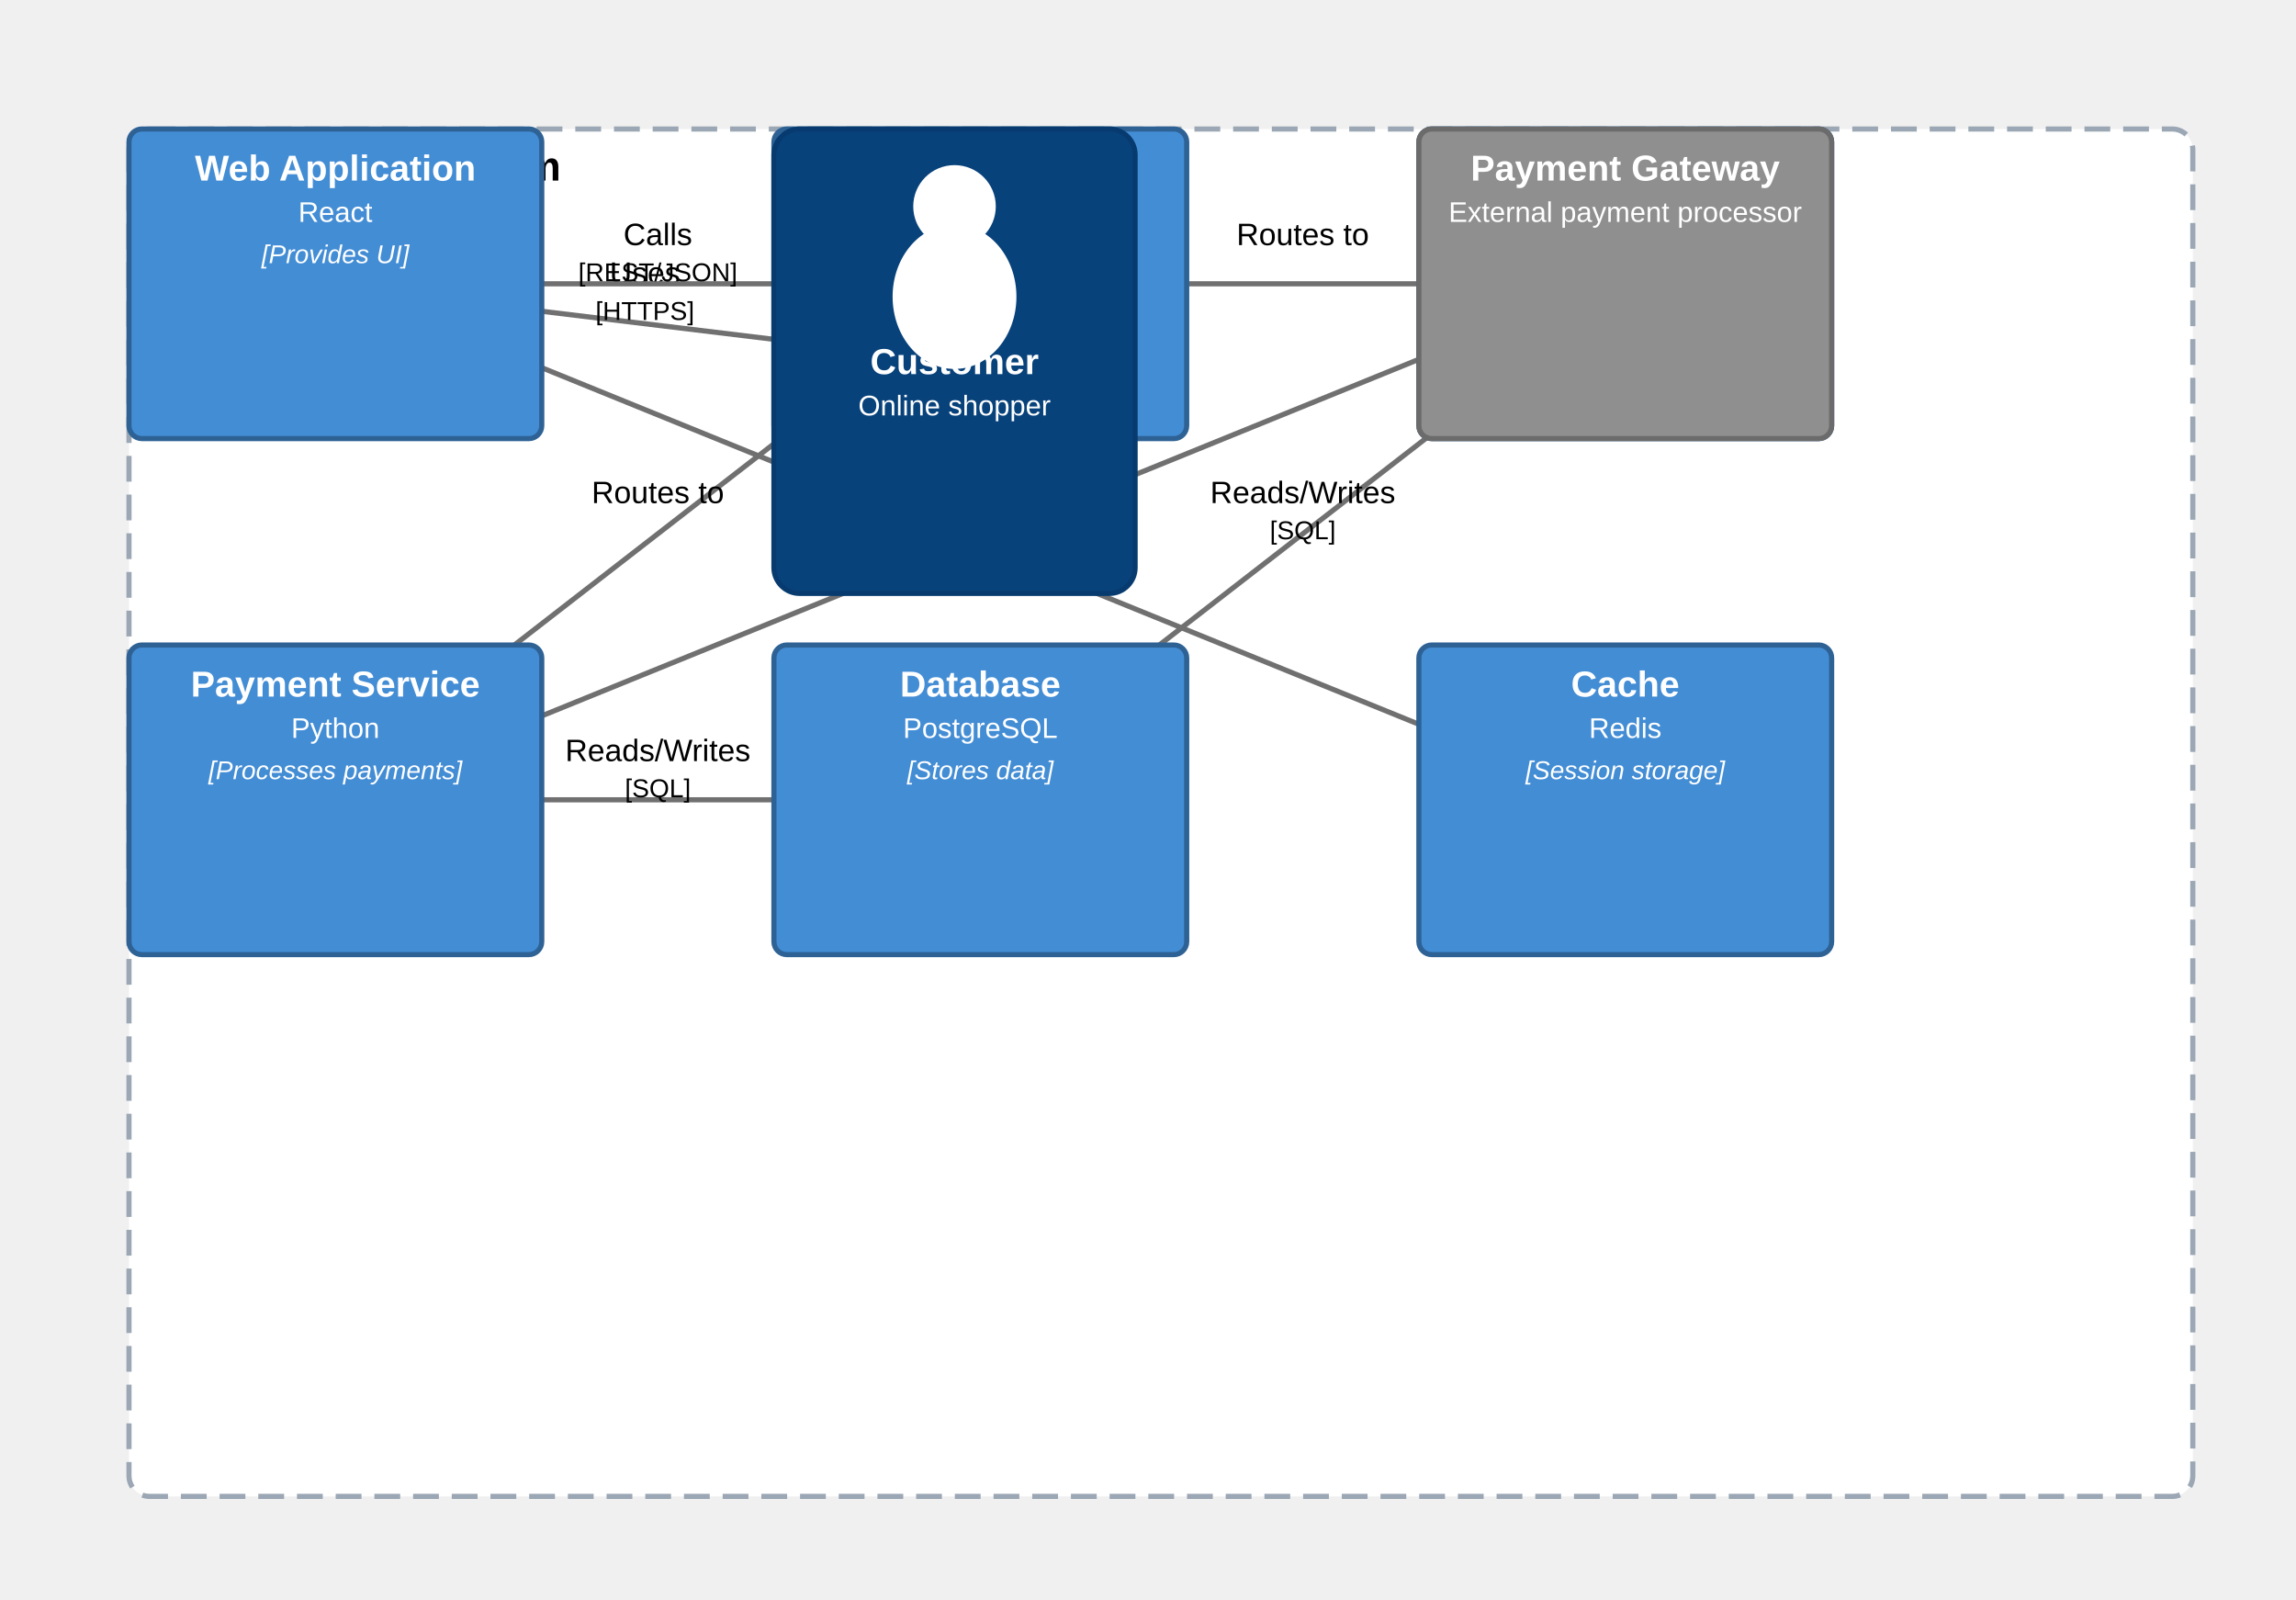
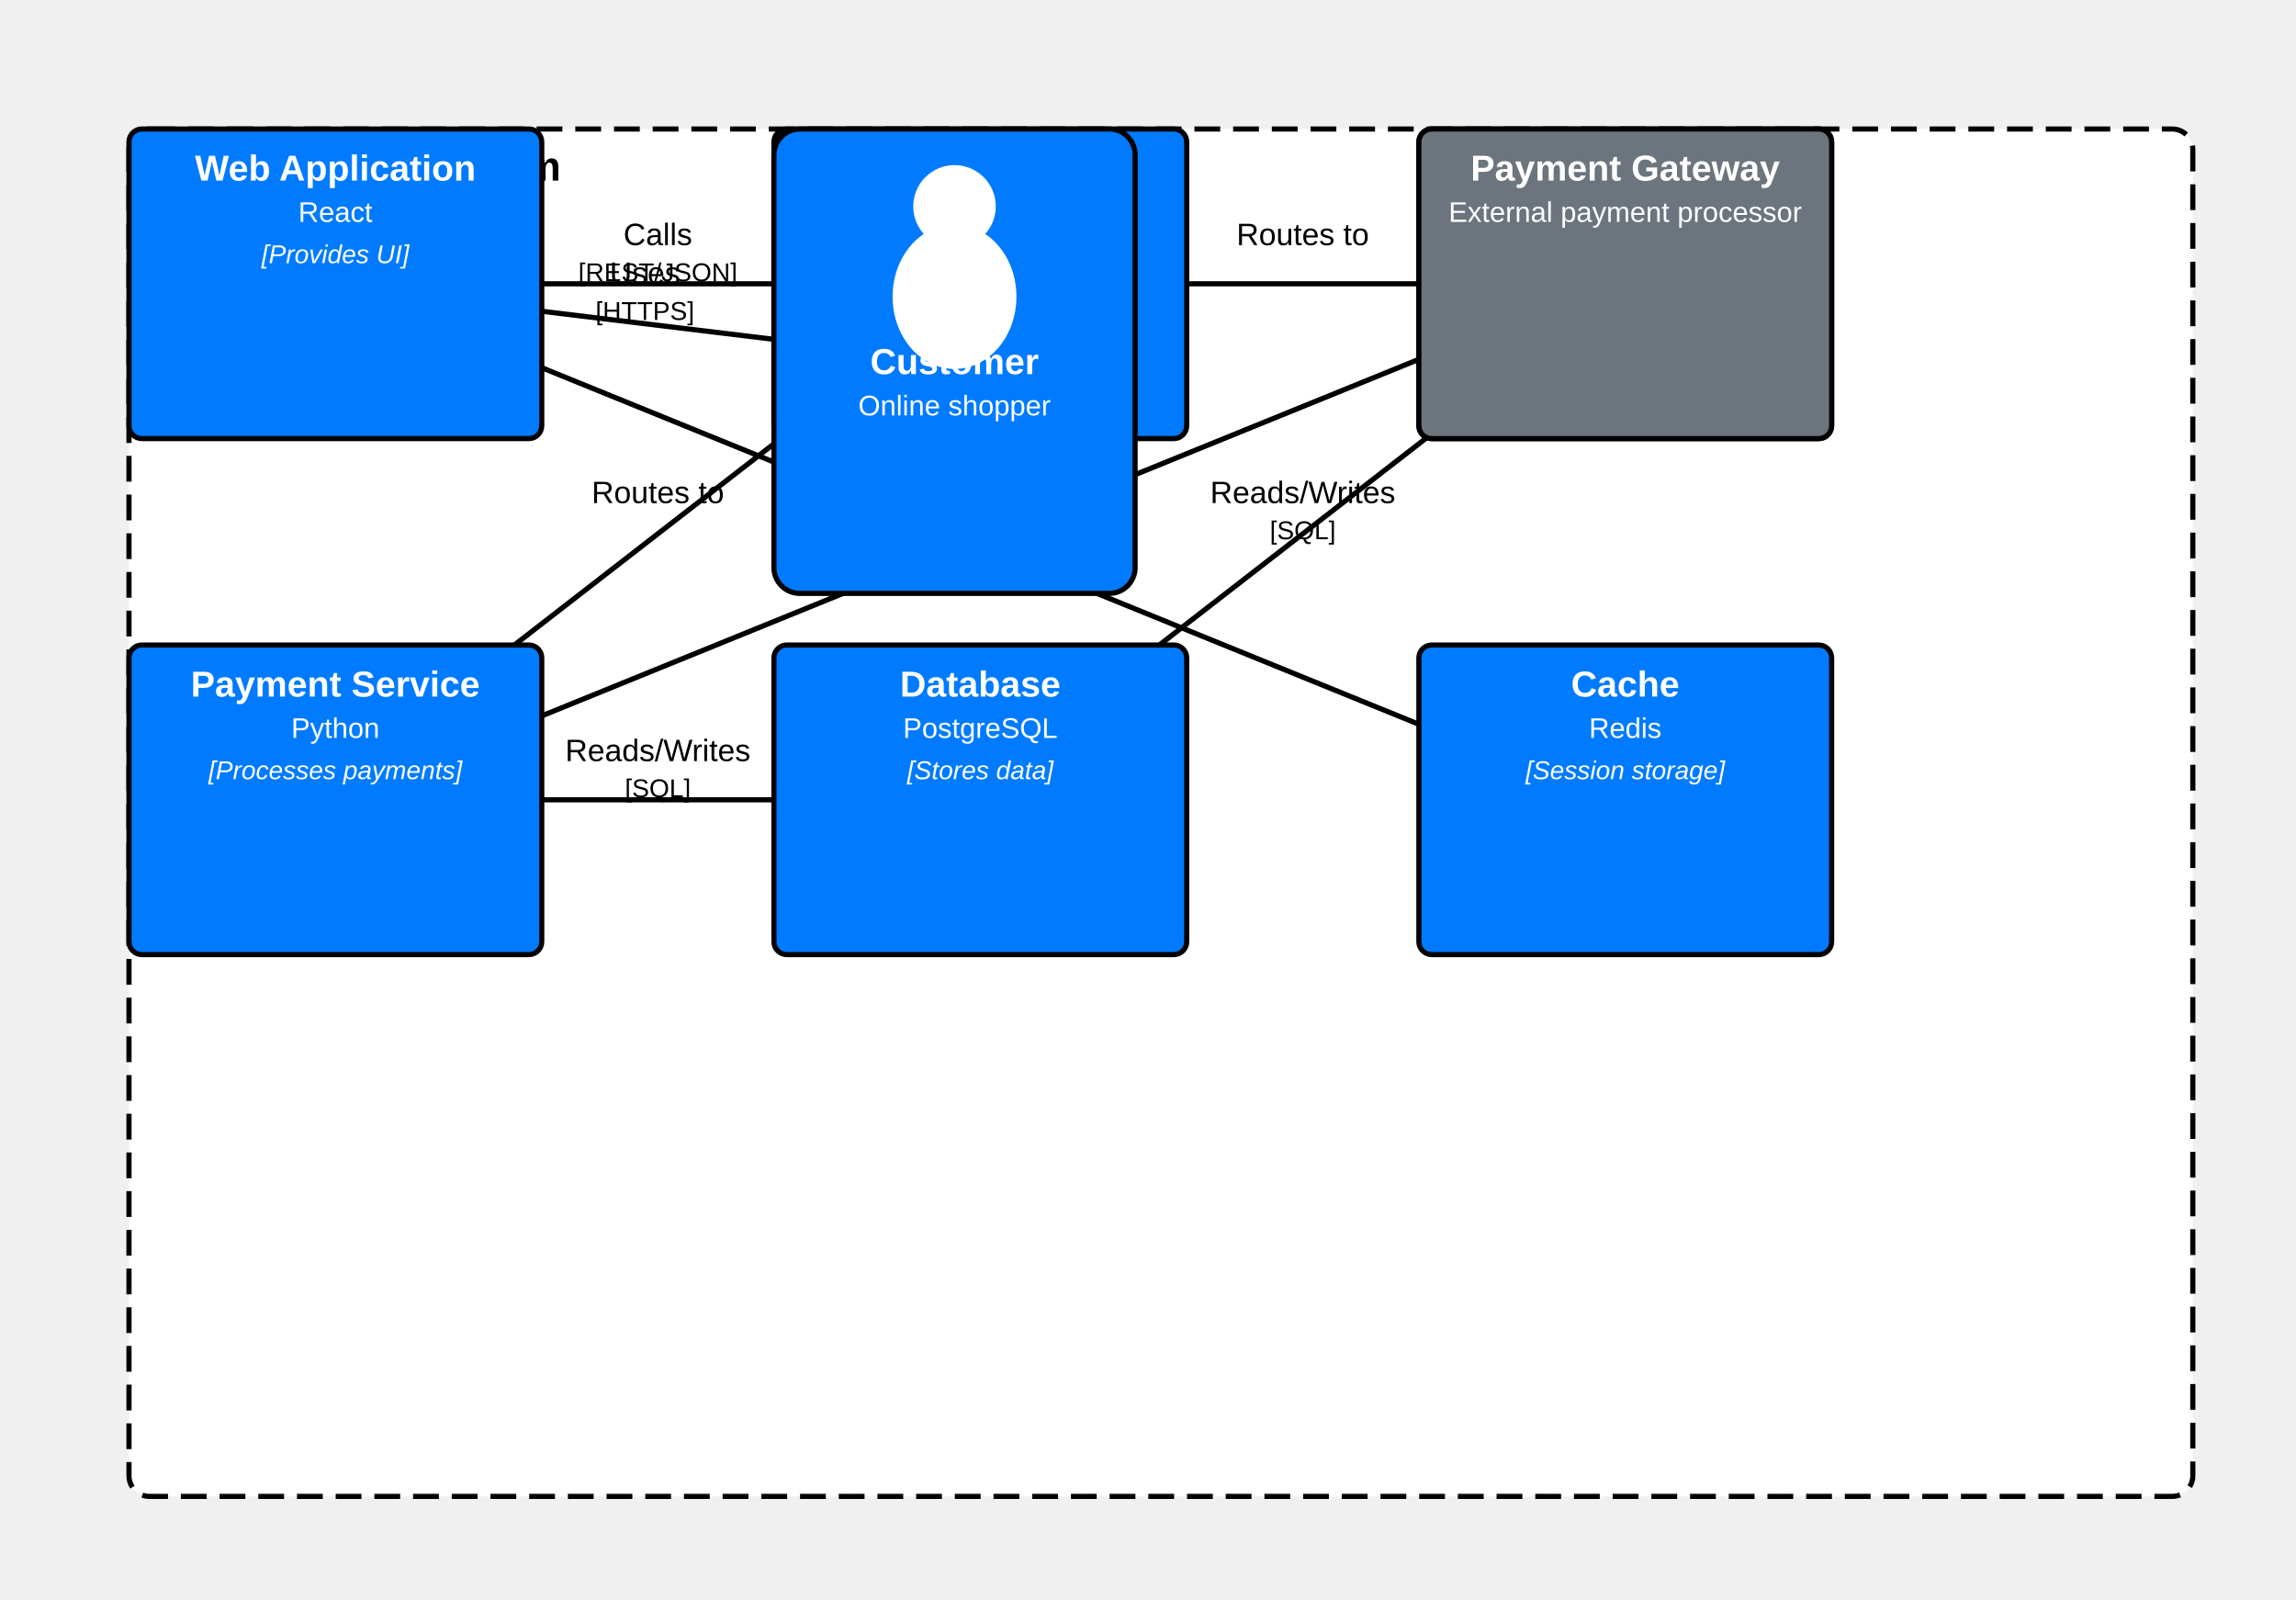
<svg xmlns="http://www.w3.org/2000/svg" width="890.0" height="620.0" viewBox="0 0 890.0 620.0" version="1.2" baseProfile="tiny">
  <g id="boundary-ecommerce">
-     <rect fill="#FFFFFF" stroke="#9BA7B4" stroke-width="2" x="50.0" y="50.0" width="800.0" height="530.0" rx="8.0" ry="8.0" stroke-dasharray="10,5" />
+     <rect fill="#ffffff" stroke="#000000" stroke-width="2" x="50.0" y="50.0" width="800.0" height="530.0" rx="8.0" ry="8.0" stroke-dasharray="10,5" />
    <text fill="#000000" x="60.0" y="70.0" font-family="Arial, sans-serif" font-size="16.0" font-weight="bold">E-commerce System</text>
  </g>
  <g id="rel_0">
-     <line stroke="#707070" stroke-width="2" x1="370.0" y1="140.0" x2="122.0" y2="110.0" />
-     <polygon fill="#707070" stroke="#707070" points="130.0,110.0 138.0,106.0 138.0,114.0" />
+     <line stroke="#000000" stroke-width="2" x1="370.0" y1="140.0" x2="122.0" y2="110.0" />
+     <polygon fill="#000000" stroke="#000000" points="130.0,110.0 138.0,106.0 138.0,114.0" />
    <text fill="#000000" x="250.0" y="110.0" text-anchor="middle" font-family="Arial, sans-serif" font-size="12.0">Uses</text>
    <text fill="#000000" x="250.0" y="124.0" text-anchor="middle" font-family="Arial, sans-serif" font-size="10.0">[HTTPS]</text>
  </g>
  <g id="rel_1">
-     <line stroke="#707070" stroke-width="2" x1="130.0" y1="110.0" x2="372.0" y2="110.0" />
-     <polygon fill="#707070" stroke="#707070" points="380.0,110.0 372.0,106.0 372.0,114.0" />
+     <line stroke="#000000" stroke-width="2" x1="130.0" y1="110.0" x2="372.0" y2="110.0" />
+     <polygon fill="#000000" stroke="#000000" points="380.0,110.0 372.0,106.0 372.0,114.0" />
    <text fill="#000000" x="255.0" y="95.0" text-anchor="middle" font-family="Arial, sans-serif" font-size="12.0">Calls</text>
    <text fill="#000000" x="255.0" y="109.0" text-anchor="middle" font-family="Arial, sans-serif" font-size="10.0">[REST/JSON]</text>
  </g>
  <g id="rel_2">
-     <line stroke="#707070" stroke-width="2" x1="380.0" y1="110.0" x2="622.0" y2="110.0" />
-     <polygon fill="#707070" stroke="#707070" points="630.0,110.0 622.0,106.0 622.0,114.0" />
+     <line stroke="#000000" stroke-width="2" x1="380.0" y1="110.0" x2="622.0" y2="110.0" />
+     <polygon fill="#000000" stroke="#000000" points="630.0,110.0 622.0,106.0 622.0,114.0" />
    <text fill="#000000" x="505.0" y="95.0" text-anchor="middle" font-family="Arial, sans-serif" font-size="12.0">Routes to</text>
  </g>
  <g id="rel_3">
-     <line stroke="#707070" stroke-width="2" x1="380.0" y1="110.0" x2="122.0" y2="310.0" />
-     <polygon fill="#707070" stroke="#707070" points="130.0,310.0 138.0,306.0 138.0,314.0" />
+     <line stroke="#000000" stroke-width="2" x1="380.0" y1="110.0" x2="122.0" y2="310.0" />
+     <polygon fill="#000000" stroke="#000000" points="130.0,310.0 138.0,306.0 138.0,314.0" />
    <text fill="#000000" x="255.0" y="195.0" text-anchor="middle" font-family="Arial, sans-serif" font-size="12.0">Routes to</text>
  </g>
  <g id="rel_4">
-     <line stroke="#707070" stroke-width="2" x1="630.0" y1="110.0" x2="372.0" y2="310.0" />
-     <polygon fill="#707070" stroke="#707070" points="380.0,310.0 388.0,306.0 388.0,314.0" />
+     <line stroke="#000000" stroke-width="2" x1="630.0" y1="110.0" x2="372.0" y2="310.0" />
+     <polygon fill="#000000" stroke="#000000" points="380.0,310.0 388.0,306.0 388.0,314.0" />
    <text fill="#000000" x="505.0" y="195.0" text-anchor="middle" font-family="Arial, sans-serif" font-size="12.0">Reads/Writes</text>
    <text fill="#000000" x="505.0" y="209.0" text-anchor="middle" font-family="Arial, sans-serif" font-size="10.0">[SQL]</text>
  </g>
  <g id="rel_5">
-     <line stroke="#707070" stroke-width="2" x1="130.0" y1="310.0" x2="372.0" y2="310.0" />
-     <polygon fill="#707070" stroke="#707070" points="380.0,310.0 372.0,306.0 372.0,314.0" />
+     <line stroke="#000000" stroke-width="2" x1="130.0" y1="310.0" x2="372.0" y2="310.0" />
+     <polygon fill="#000000" stroke="#000000" points="380.0,310.0 372.0,306.0 372.0,314.0" />
    <text fill="#000000" x="255.0" y="295.0" text-anchor="middle" font-family="Arial, sans-serif" font-size="12.0">Reads/Writes</text>
    <text fill="#000000" x="255.0" y="309.0" text-anchor="middle" font-family="Arial, sans-serif" font-size="10.0">[SQL]</text>
  </g>
  <g id="rel_6">
-     <line stroke="#707070" stroke-width="2" x1="130.0" y1="110.0" x2="622.0" y2="310.0" />
-     <polygon fill="#707070" stroke="#707070" points="630.0,310.0 622.0,306.0 622.0,314.0" />
+     <line stroke="#000000" stroke-width="2" x1="130.0" y1="110.0" x2="622.0" y2="310.0" />
+     <polygon fill="#000000" stroke="#000000" points="630.0,310.0 622.0,306.0 622.0,314.0" />
    <text fill="#000000" x="380.0" y="195.0" text-anchor="middle" font-family="Arial, sans-serif" font-size="12.0">Stores sessions</text>
  </g>
  <g id="rel_7">
-     <line stroke="#707070" stroke-width="2" x1="130.0" y1="310.0" x2="622.0" y2="110.0" />
-     <polygon fill="#707070" stroke="#707070" points="630.0,110.0 622.0,106.0 622.0,114.0" />
+     <line stroke="#000000" stroke-width="2" x1="130.0" y1="310.0" x2="622.0" y2="110.0" />
+     <polygon fill="#000000" stroke="#000000" points="630.0,110.0 622.0,106.0 622.0,114.0" />
    <text fill="#000000" x="380.0" y="195.0" text-anchor="middle" font-family="Arial, sans-serif" font-size="12.0">Processes via</text>
    <text fill="#000000" x="380.0" y="209.0" text-anchor="middle" font-family="Arial, sans-serif" font-size="10.0">[HTTPS]</text>
  </g>
  <g id="element-webapp">
-     <rect fill="#438DD5" stroke="#2E6295" stroke-width="2" x="50.0" y="50.0" width="160.0" height="120.0" rx="5.0" ry="5.0" />
-     <text fill="#FFFFFF" x="130.0" y="70.0" text-anchor="middle" font-family="Arial, sans-serif" font-size="14.0" font-weight="bold" font-style="normal">Web Application</text>
-     <text fill="#FFFFFF" x="130.0" y="86.0" text-anchor="middle" font-family="Arial, sans-serif" font-size="11.0" font-weight="normal" font-style="normal">React</text>
-     <text fill="#FFFFFF" x="130.0" y="102.0" text-anchor="middle" font-family="Arial, sans-serif" font-size="10.0" font-weight="normal" font-style="italic">[Provides UI]</text>
+     <rect fill="#007bff" stroke="#000000" stroke-width="2" x="50.0" y="50.0" width="160.0" height="120.0" rx="5.0" ry="5.0" />
+     <text fill="#ffffff" x="130.0" y="70.0" text-anchor="middle" font-family="Arial, sans-serif" font-size="14.0" font-weight="bold" font-style="normal">Web Application</text>
+     <text fill="#ffffff" x="130.0" y="86.0" text-anchor="middle" font-family="Arial, sans-serif" font-size="11.0" font-weight="normal" font-style="normal">React</text>
+     <text fill="#ffffff" x="130.0" y="102.0" text-anchor="middle" font-family="Arial, sans-serif" font-size="10.0" font-weight="normal" font-style="italic">[Provides UI]</text>
  </g>
  <g id="element-api">
-     <rect fill="#438DD5" stroke="#2E6295" stroke-width="2" x="300.0" y="50.0" width="160.0" height="120.0" rx="5.0" ry="5.0" />
-     <text fill="#FFFFFF" x="380.0" y="70.0" text-anchor="middle" font-family="Arial, sans-serif" font-size="14.0" font-weight="bold" font-style="normal">API Gateway</text>
-     <text fill="#FFFFFF" x="380.0" y="86.0" text-anchor="middle" font-family="Arial, sans-serif" font-size="11.0" font-weight="normal" font-style="normal">Node.js</text>
-     <text fill="#FFFFFF" x="380.0" y="102.0" text-anchor="middle" font-family="Arial, sans-serif" font-size="10.0" font-weight="normal" font-style="italic">[Routes requests]</text>
+     <rect fill="#007bff" stroke="#000000" stroke-width="2" x="300.0" y="50.0" width="160.0" height="120.0" rx="5.0" ry="5.0" />
+     <text fill="#ffffff" x="380.0" y="70.0" text-anchor="middle" font-family="Arial, sans-serif" font-size="14.0" font-weight="bold" font-style="normal">API Gateway</text>
+     <text fill="#ffffff" x="380.0" y="86.0" text-anchor="middle" font-family="Arial, sans-serif" font-size="11.0" font-weight="normal" font-style="normal">Node.js</text>
+     <text fill="#ffffff" x="380.0" y="102.0" text-anchor="middle" font-family="Arial, sans-serif" font-size="10.0" font-weight="normal" font-style="italic">[Routes requests]</text>
  </g>
  <g id="element-order">
-     <rect fill="#438DD5" stroke="#2E6295" stroke-width="2" x="550.0" y="50.0" width="160.0" height="120.0" rx="5.0" ry="5.0" />
-     <text fill="#FFFFFF" x="630.0" y="70.0" text-anchor="middle" font-family="Arial, sans-serif" font-size="14.0" font-weight="bold" font-style="normal">Order Service</text>
-     <text fill="#FFFFFF" x="630.0" y="86.0" text-anchor="middle" font-family="Arial, sans-serif" font-size="11.0" font-weight="normal" font-style="normal">Java</text>
-     <text fill="#FFFFFF" x="630.0" y="102.0" text-anchor="middle" font-family="Arial, sans-serif" font-size="10.0" font-weight="normal" font-style="italic">[Handles orders]</text>
+     <rect fill="#007bff" stroke="#000000" stroke-width="2" x="550.0" y="50.0" width="160.0" height="120.0" rx="5.0" ry="5.0" />
+     <text fill="#ffffff" x="630.0" y="70.0" text-anchor="middle" font-family="Arial, sans-serif" font-size="14.0" font-weight="bold" font-style="normal">Order Service</text>
+     <text fill="#ffffff" x="630.0" y="86.0" text-anchor="middle" font-family="Arial, sans-serif" font-size="11.0" font-weight="normal" font-style="normal">Java</text>
+     <text fill="#ffffff" x="630.0" y="102.0" text-anchor="middle" font-family="Arial, sans-serif" font-size="10.0" font-weight="normal" font-style="italic">[Handles orders]</text>
  </g>
  <g id="element-payment">
-     <rect fill="#438DD5" stroke="#2E6295" stroke-width="2" x="50.0" y="250.0" width="160.0" height="120.0" rx="5.0" ry="5.0" />
-     <text fill="#FFFFFF" x="130.0" y="270.0" text-anchor="middle" font-family="Arial, sans-serif" font-size="14.0" font-weight="bold" font-style="normal">Payment Service</text>
-     <text fill="#FFFFFF" x="130.0" y="286.0" text-anchor="middle" font-family="Arial, sans-serif" font-size="11.0" font-weight="normal" font-style="normal">Python</text>
-     <text fill="#FFFFFF" x="130.0" y="302.0" text-anchor="middle" font-family="Arial, sans-serif" font-size="10.0" font-weight="normal" font-style="italic">[Processes payments]</text>
+     <rect fill="#007bff" stroke="#000000" stroke-width="2" x="50.0" y="250.0" width="160.0" height="120.0" rx="5.0" ry="5.0" />
+     <text fill="#ffffff" x="130.0" y="270.0" text-anchor="middle" font-family="Arial, sans-serif" font-size="14.0" font-weight="bold" font-style="normal">Payment Service</text>
+     <text fill="#ffffff" x="130.0" y="286.0" text-anchor="middle" font-family="Arial, sans-serif" font-size="11.0" font-weight="normal" font-style="normal">Python</text>
+     <text fill="#ffffff" x="130.0" y="302.0" text-anchor="middle" font-family="Arial, sans-serif" font-size="10.0" font-weight="normal" font-style="italic">[Processes payments]</text>
  </g>
  <g id="element-db">
-     <rect fill="#438DD5" stroke="#2E6295" stroke-width="2" x="300.0" y="250.0" width="160.0" height="120.0" rx="5.0" ry="5.0" />
-     <text fill="#FFFFFF" x="380.0" y="270.0" text-anchor="middle" font-family="Arial, sans-serif" font-size="14.0" font-weight="bold" font-style="normal">Database</text>
-     <text fill="#FFFFFF" x="380.0" y="286.0" text-anchor="middle" font-family="Arial, sans-serif" font-size="11.0" font-weight="normal" font-style="normal">PostgreSQL</text>
-     <text fill="#FFFFFF" x="380.0" y="302.0" text-anchor="middle" font-family="Arial, sans-serif" font-size="10.0" font-weight="normal" font-style="italic">[Stores data]</text>
+     <rect fill="#007bff" stroke="#000000" stroke-width="2" x="300.0" y="250.0" width="160.0" height="120.0" rx="5.0" ry="5.0" />
+     <text fill="#ffffff" x="380.0" y="270.0" text-anchor="middle" font-family="Arial, sans-serif" font-size="14.0" font-weight="bold" font-style="normal">Database</text>
+     <text fill="#ffffff" x="380.0" y="286.0" text-anchor="middle" font-family="Arial, sans-serif" font-size="11.0" font-weight="normal" font-style="normal">PostgreSQL</text>
+     <text fill="#ffffff" x="380.0" y="302.0" text-anchor="middle" font-family="Arial, sans-serif" font-size="10.0" font-weight="normal" font-style="italic">[Stores data]</text>
  </g>
  <g id="element-cache">
-     <rect fill="#438DD5" stroke="#2E6295" stroke-width="2" x="550.0" y="250.0" width="160.0" height="120.0" rx="5.0" ry="5.0" />
-     <text fill="#FFFFFF" x="630.0" y="270.0" text-anchor="middle" font-family="Arial, sans-serif" font-size="14.0" font-weight="bold" font-style="normal">Cache</text>
-     <text fill="#FFFFFF" x="630.0" y="286.0" text-anchor="middle" font-family="Arial, sans-serif" font-size="11.0" font-weight="normal" font-style="normal">Redis</text>
-     <text fill="#FFFFFF" x="630.0" y="302.0" text-anchor="middle" font-family="Arial, sans-serif" font-size="10.0" font-weight="normal" font-style="italic">[Session storage]</text>
+     <rect fill="#007bff" stroke="#000000" stroke-width="2" x="550.0" y="250.0" width="160.0" height="120.0" rx="5.0" ry="5.0" />
+     <text fill="#ffffff" x="630.0" y="270.0" text-anchor="middle" font-family="Arial, sans-serif" font-size="14.0" font-weight="bold" font-style="normal">Cache</text>
+     <text fill="#ffffff" x="630.0" y="286.0" text-anchor="middle" font-family="Arial, sans-serif" font-size="11.0" font-weight="normal" font-style="normal">Redis</text>
+     <text fill="#ffffff" x="630.0" y="302.0" text-anchor="middle" font-family="Arial, sans-serif" font-size="10.0" font-weight="normal" font-style="italic">[Session storage]</text>
  </g>
  <g id="element-customer">
-     <rect fill="#08427B" stroke="#073B6F" stroke-width="2" x="300.0" y="50.0" width="140.0" height="180.0" rx="10.0" ry="10.0" />
-     <circle fill="#FFFFFF" cx="370.0" cy="80.0" r="16.0" />
-     <ellipse fill="#FFFFFF" cx="370.0" cy="115.0" rx="24.0" ry="28.0" />
-     <text fill="#FFFFFF" x="370.0" y="145.0" text-anchor="middle" font-family="Arial, sans-serif" font-size="14.0" font-weight="bold" font-style="normal">Customer</text>
-     <text fill="#FFFFFF" x="370.0" y="161.0" text-anchor="middle" font-family="Arial, sans-serif" font-size="11.0" font-weight="normal" font-style="normal">Online shopper</text>
+     <rect fill="#007bff" stroke="#000000" stroke-width="2" x="300.0" y="50.0" width="140.0" height="180.0" rx="10.0" ry="10.0" />
+     <circle fill="#ffffff" cx="370.0" cy="80.0" r="16.0" />
+     <ellipse fill="#ffffff" cx="370.0" cy="115.0" rx="24.0" ry="28.0" />
+     <text fill="#ffffff" x="370.0" y="145.0" text-anchor="middle" font-family="Arial, sans-serif" font-size="14.0" font-weight="bold" font-style="normal">Customer</text>
+     <text fill="#ffffff" x="370.0" y="161.0" text-anchor="middle" font-family="Arial, sans-serif" font-size="11.0" font-weight="normal" font-style="normal">Online shopper</text>
  </g>
  <g id="element-paymentGW">
-     <rect fill="#8F8F8F" stroke="#6B6B6B" stroke-width="2" x="550.0" y="50.0" width="160.0" height="120.0" rx="5.0" ry="5.0" />
-     <text fill="#FFFFFF" x="630.0" y="70.0" text-anchor="middle" font-family="Arial, sans-serif" font-size="14.0" font-weight="bold" font-style="normal">Payment Gateway</text>
-     <text fill="#FFFFFF" x="630.0" y="86.0" text-anchor="middle" font-family="Arial, sans-serif" font-size="11.0" font-weight="normal" font-style="normal">External payment processor</text>
+     <rect fill="#6c757d" stroke="#000000" stroke-width="2" x="550.0" y="50.0" width="160.0" height="120.0" rx="5.0" ry="5.0" />
+     <text fill="#ffffff" x="630.0" y="70.0" text-anchor="middle" font-family="Arial, sans-serif" font-size="14.0" font-weight="bold" font-style="normal">Payment Gateway</text>
+     <text fill="#ffffff" x="630.0" y="86.0" text-anchor="middle" font-family="Arial, sans-serif" font-size="11.0" font-weight="normal" font-style="normal">External payment processor</text>
  </g>
</svg>
